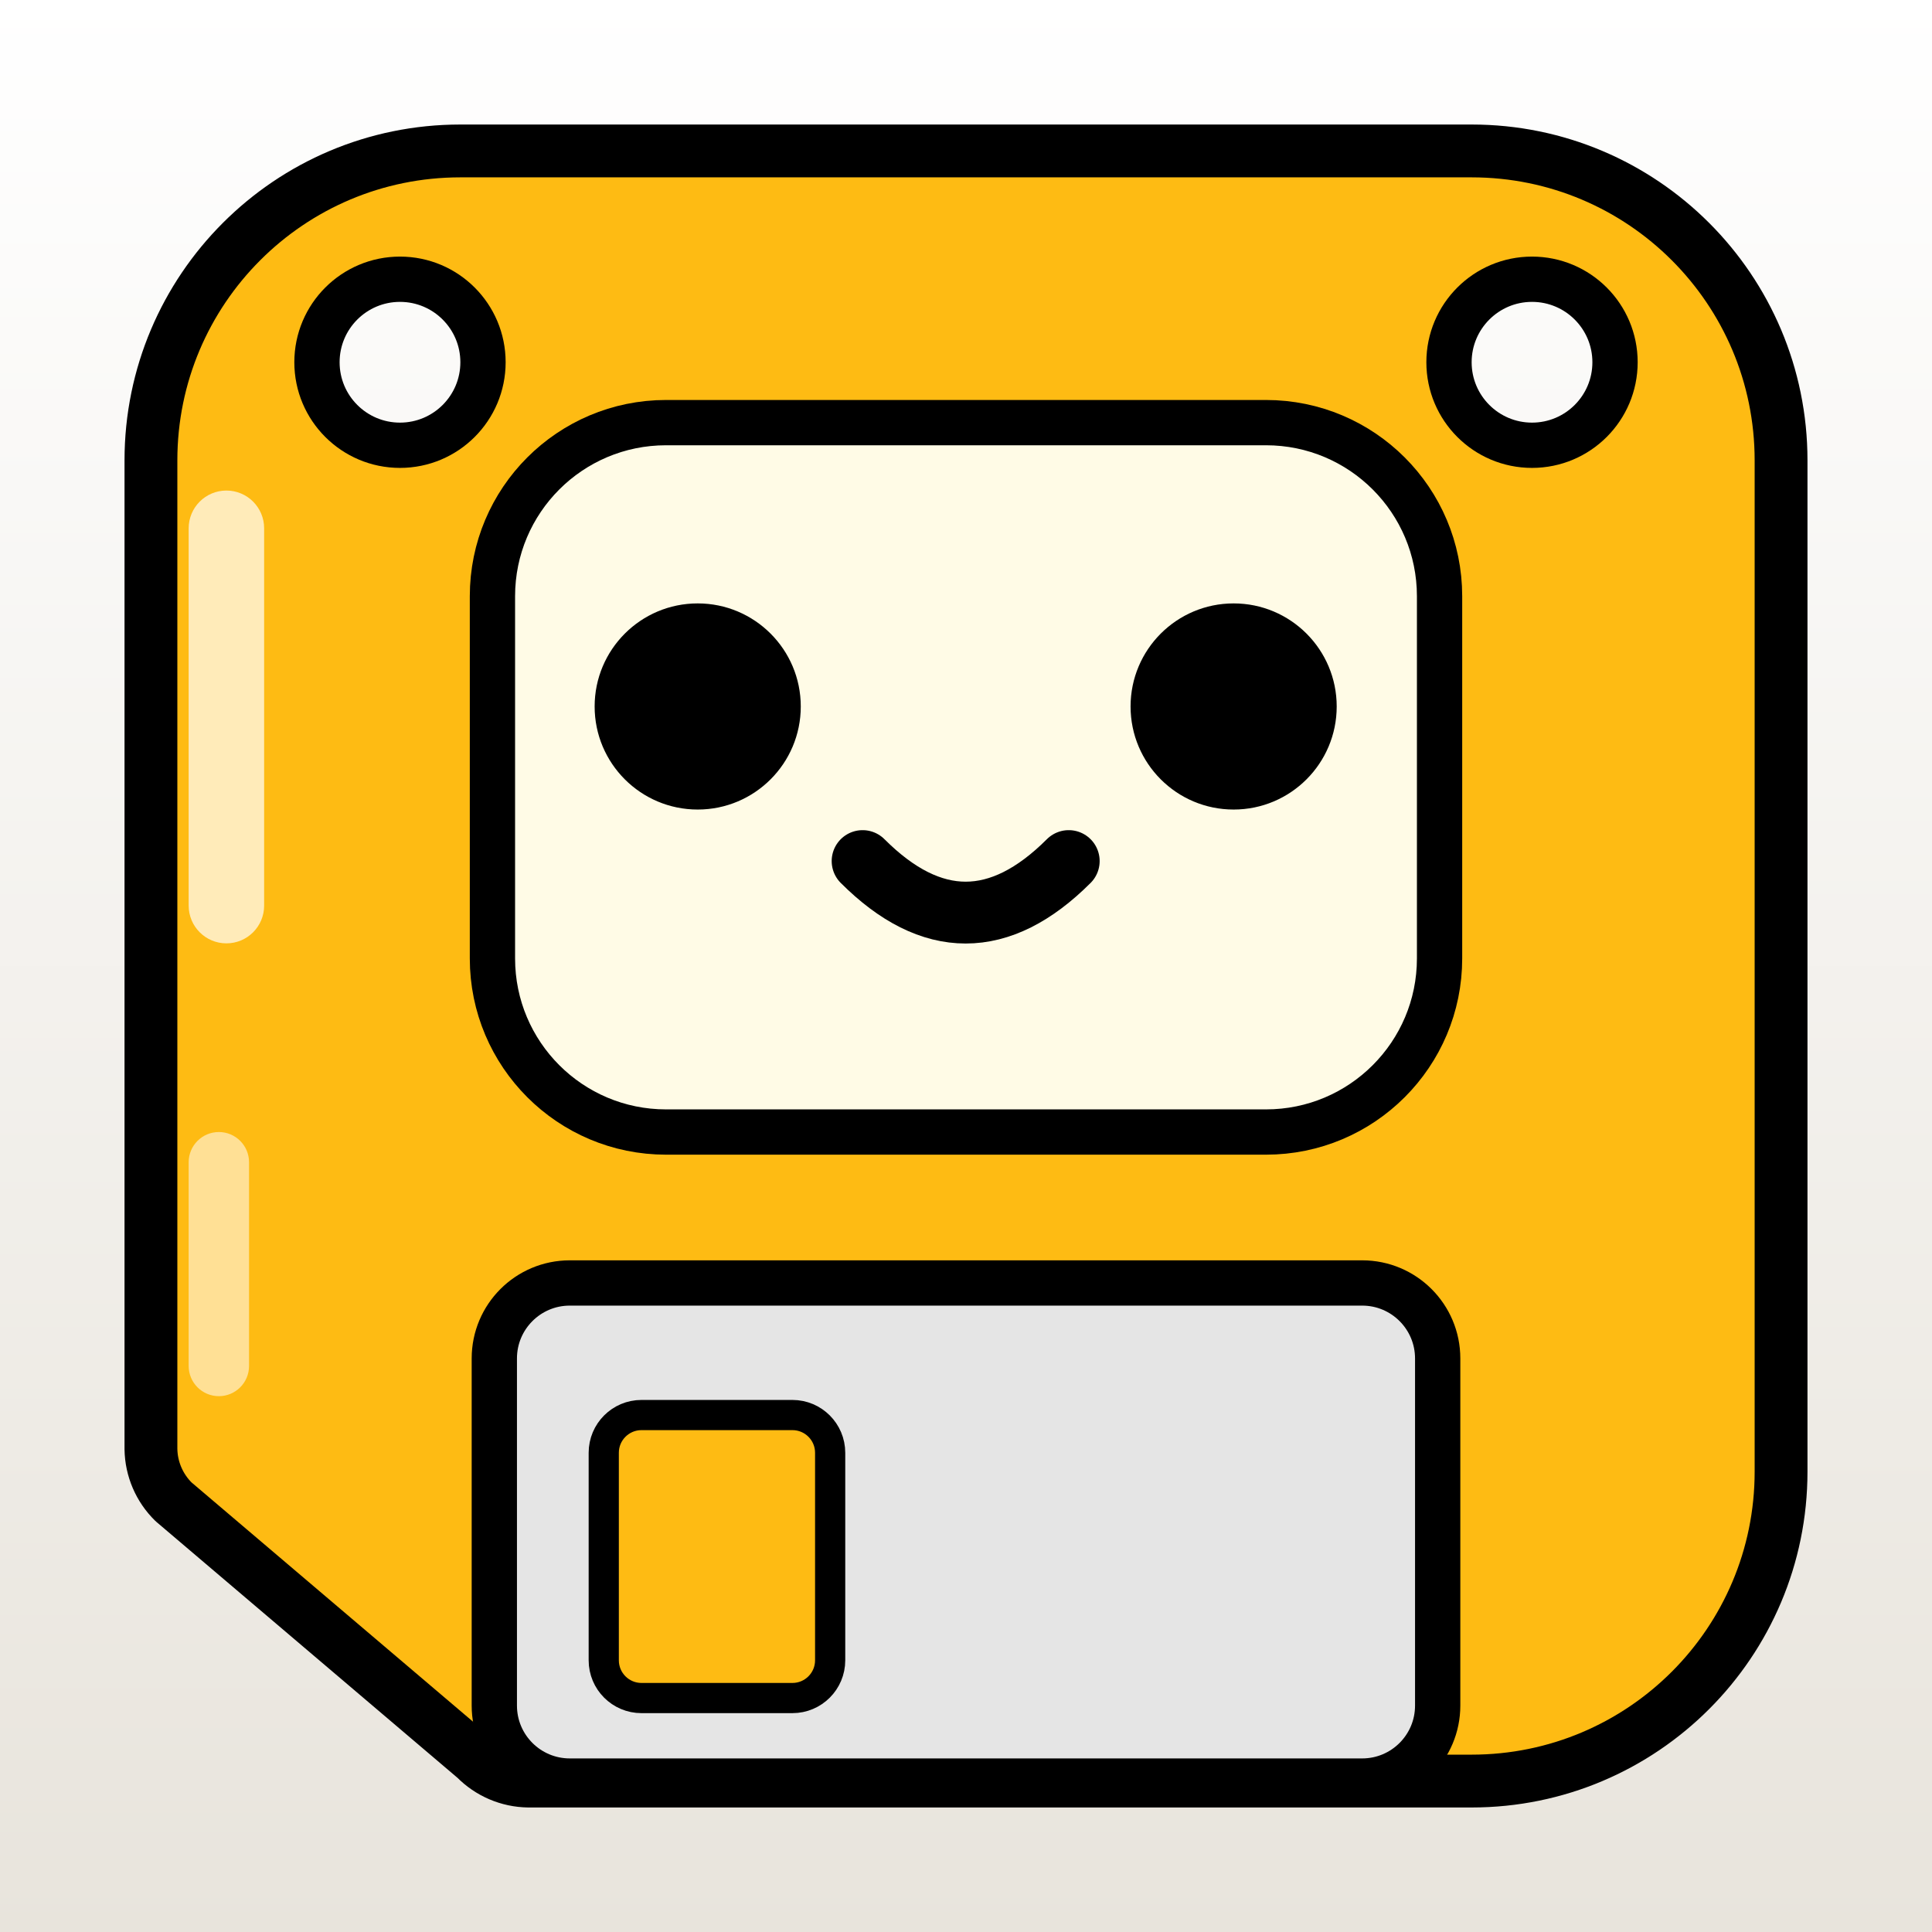
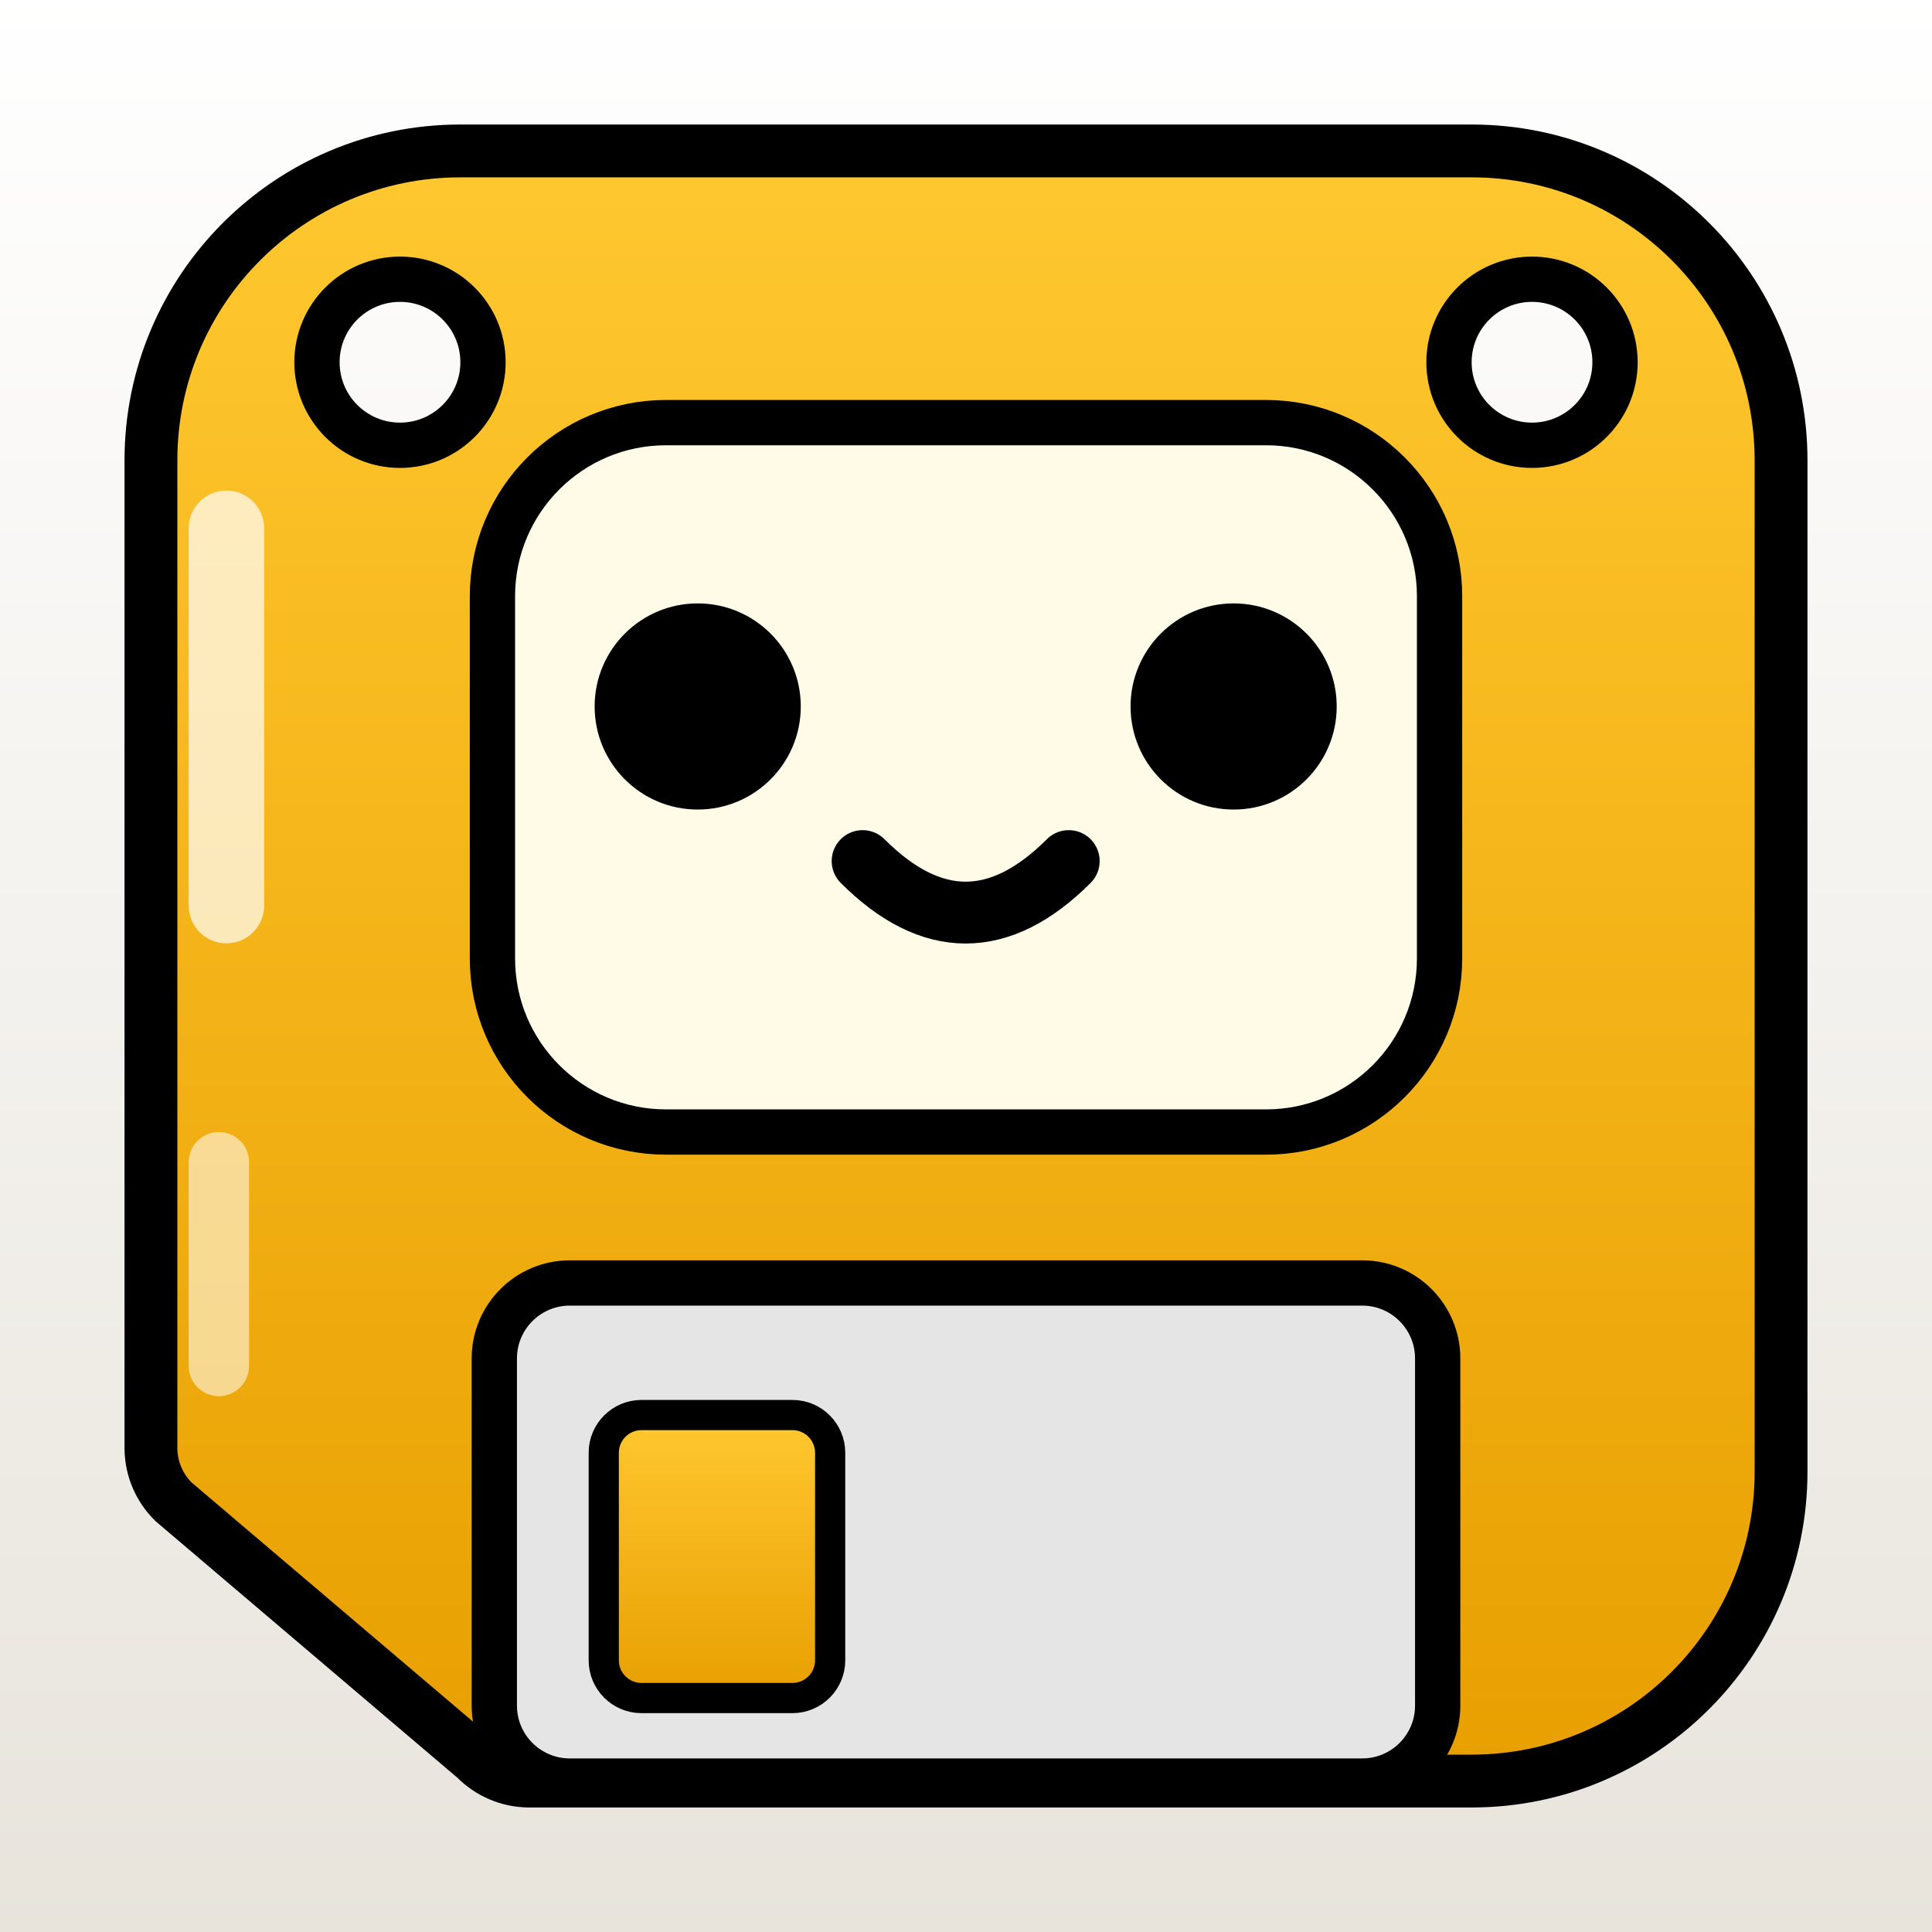
<svg xmlns="http://www.w3.org/2000/svg" width="512" height="512" viewBox="0 0 512 512" version="1.1" id="svg10">
  <defs id="defs10">
    <mask id="hole-mask">
      <rect x="0" y="0" width="512" height="512" fill="white" />
      <circle cx="106" cy="96" r="22" fill="black" />
      <circle cx="406" cy="96" r="22" fill="black" />
    </mask>
+     <linearGradient id="yellow-gradient" x1="0" y1="0" x2="0" y2="1">
+       <stop offset="0%" stop-color="#ffc830" />
+       <stop offset="100%" stop-color="#e89f00" />
+     </linearGradient>
    <linearGradient id="bg-gradient" x1="0" y1="0" x2="0" y2="1">
      <stop offset="0%" stop-color="#ffffff" />
      <stop offset="100%" stop-color="#e8e4dc" />
    </linearGradient>
  </defs>
  <rect x="0" y="0" width="512" height="512" fill="url(#bg-gradient)" id="background" />
-   <path d="M122,40 H390 A82,82 0 0 1 472,122 V390 A82,82 0 0 1 390,472 H140 A20,20 0 0 1 126,466 L46,398 A20,20 0 0 1 40,384 V122 A82,82 0 0 1 122,40 Z" fill="#FFD700" stroke="#000000" stroke-width="14" stroke-linejoin="round" id="path1" style="fill:#febb13;fill-opacity:1" mask="url(#hole-mask)" />
+   <path d="M122,40 H390 A82,82 0 0 1 472,122 V390 A82,82 0 0 1 390,472 H140 A20,20 0 0 1 126,466 L46,398 A20,20 0 0 1 40,384 V122 A82,82 0 0 1 122,40 Z" fill="url(#yellow-gradient)" stroke="#000000" stroke-width="14" stroke-linejoin="round" id="path1" mask="url(#hole-mask)" />
  <rect x="50" y="130" width="20" height="120" rx="10" fill="#ffffff" fill-opacity="0.7" id="rect2" />
  <rect x="50" y="300" width="16" height="70" rx="8" fill="#ffffff" fill-opacity="0.55" id="rect3" />
  <circle cx="106" cy="96" r="22" fill="none" stroke="#000000" stroke-width="12" id="hole-left" />
  <circle cx="406" cy="96" r="22" fill="none" stroke="#000000" stroke-width="12" id="hole-right" />
  <rect x="130.502" y="112" width="250.996" height="188" rx="46" fill="#fffbe6" stroke="#000000" stroke-width="12" id="rect5" />
  <rect x="131" y="340" width="250" height="132" rx="20" fill="#E5E5E5" stroke="#000000" stroke-width="12" id="rect9" />
-   <rect x="160" y="375" width="60" height="75" rx="10" fill="#FFD700" stroke="#000000" stroke-width="8" id="rect10" style="fill:#febb13;fill-opacity:1" />
+   <rect x="160" y="375" width="60" height="75" rx="10" fill="url(#yellow-gradient)" stroke="#000000" stroke-width="8" id="rect10" />
  <g id="g1" transform="matrix(0.816445,0,0,0.816445,46.57292,47.46491)">
    <circle cx="169.425" cy="171.179" r="33.454" fill="#000000" id="circle8" style="stroke-width:3.345" />
    <circle cx="343.383" cy="171.179" r="33.454" fill="#000000" id="circle9" style="stroke-width:3.345" />
    <path d="m 222.95,221.359 q 33.454,33.454 66.907,0" fill="none" stroke-width="20.072" stroke-linecap="round" stroke="#000000" id="path9" />
  </g>
</svg>
